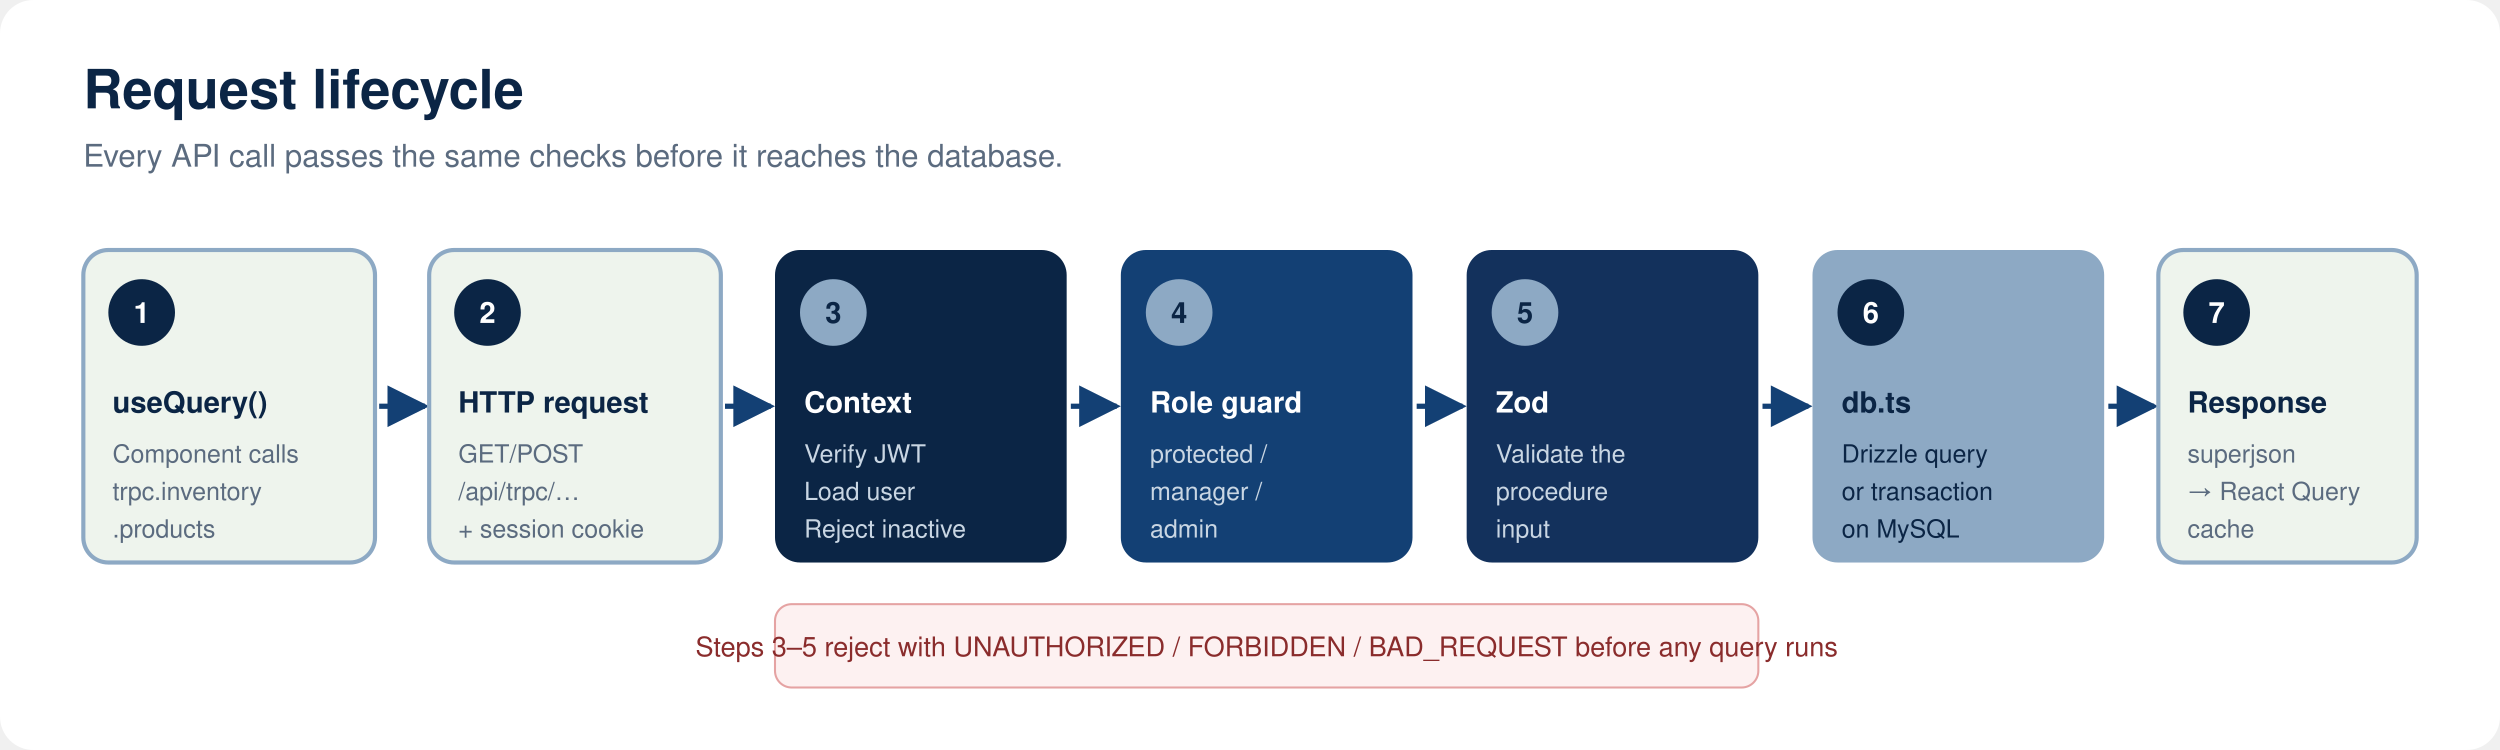
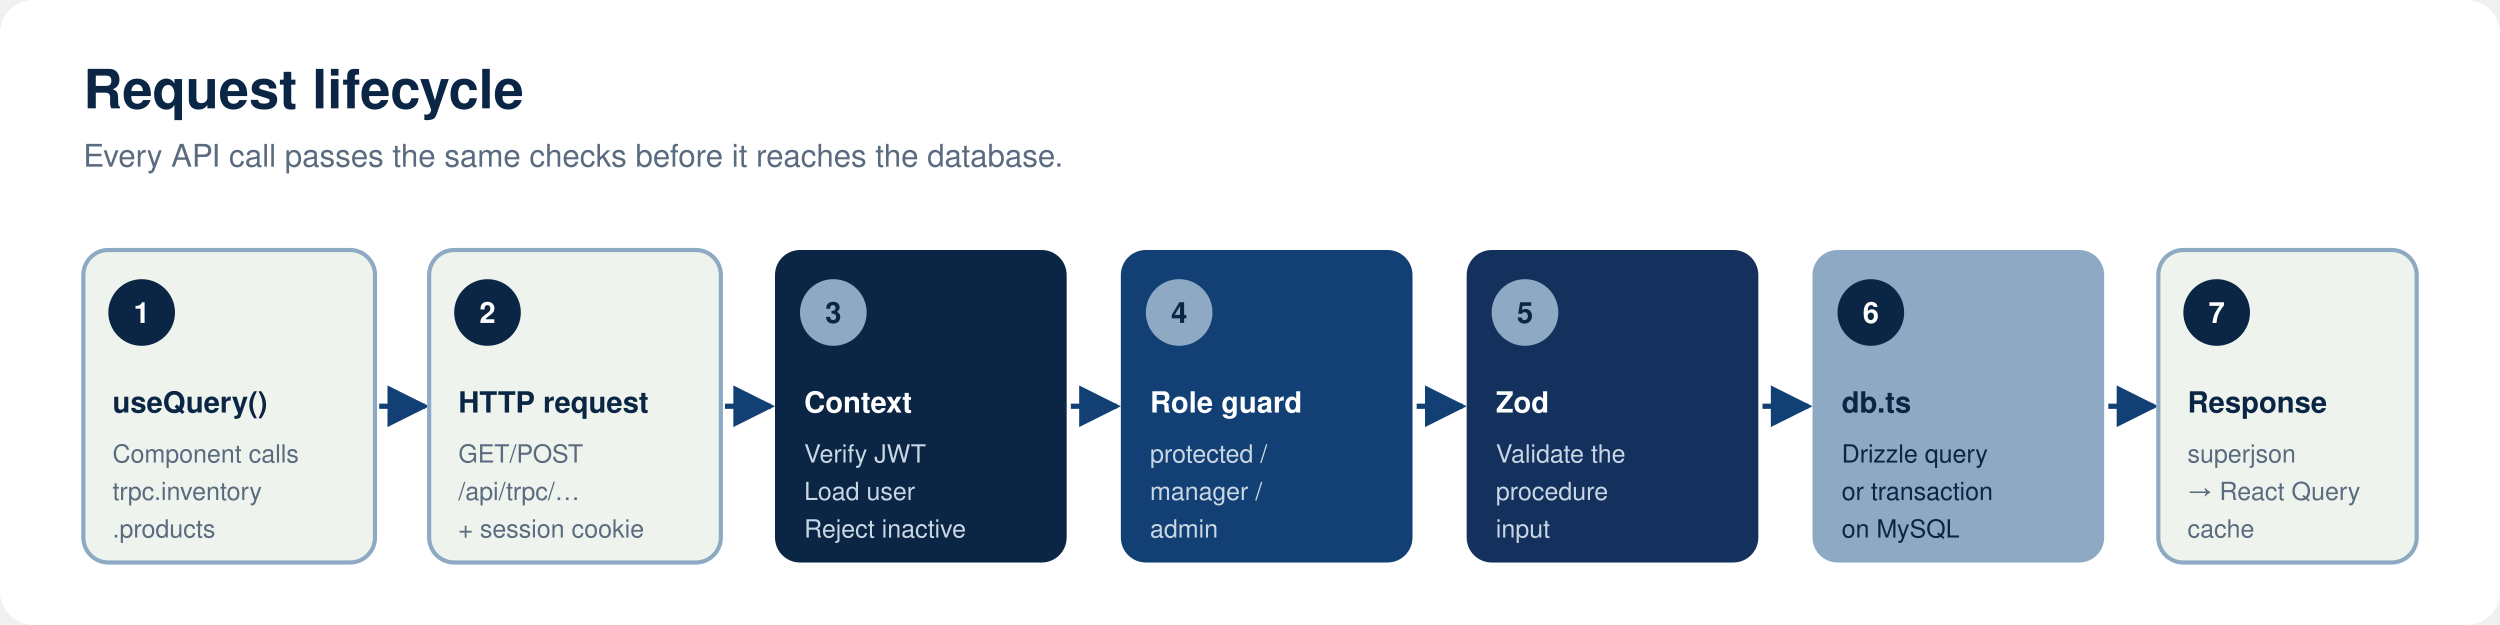
- <svg xmlns="http://www.w3.org/2000/svg" width="1200" height="360" viewBox="0 0 1200 360" font-family="Segoe UI, Helvetica, Arial, sans-serif">
+ <svg xmlns="http://www.w3.org/2000/svg" width="1200" height="300" viewBox="0 0 1200 300" font-family="Segoe UI, Helvetica, Arial, sans-serif">
  <defs>
    <marker id="a" viewBox="0 0 10 10" refX="9" refY="5" markerWidth="8" markerHeight="8" orient="auto">
      <path d="M0 0L10 5L0 10z" fill="#134074" />
    </marker>
  </defs>
-   <rect width="1200" height="360" rx="16" fill="#FFFFFF" />
+   <rect width="1200" height="300" rx="16" fill="#FFFFFF" />
  <text x="40" y="52" font-size="26" font-weight="700" fill="#0B2545">Request lifecycle</text>
  <text x="40" y="80" font-size="15" fill="#5B6B7F">Every API call passes the same checks before it reaches the database.</text>
  <g font-size="14">
    <g transform="translate(40 120)">
      <rect width="140" height="150" rx="12" fill="#EEF4ED" stroke="#8DA9C4" stroke-width="2" />
      <circle cx="28" cy="30" r="16" fill="#0B2545" />
      <text x="28" y="35" text-anchor="middle" fill="#fff" font-weight="700">1</text>
      <text x="14" y="78" font-weight="700" fill="#0B2545">useQuery()</text>
      <text x="14" y="102" font-size="12" fill="#5B6B7F">Component calls</text>
      <text x="14" y="120" font-size="12" fill="#5B6B7F">trpc.inventory</text>
      <text x="14" y="138" font-size="12" fill="#5B6B7F">.products</text>
    </g>
    <line x1="182" y1="195" x2="204" y2="195" stroke="#134074" stroke-width="2.5" marker-end="url(#a)" />
    <g transform="translate(206 120)">
      <rect width="140" height="150" rx="12" fill="#EEF4ED" stroke="#8DA9C4" stroke-width="2" />
      <circle cx="28" cy="30" r="16" fill="#0B2545" />
      <text x="28" y="35" text-anchor="middle" fill="#fff" font-weight="700">2</text>
      <text x="14" y="78" font-weight="700" fill="#0B2545">HTTP request</text>
      <text x="14" y="102" font-size="12" fill="#5B6B7F">GET/POST</text>
      <text x="14" y="120" font-size="12" fill="#5B6B7F">/api/trpc/…</text>
      <text x="14" y="138" font-size="12" fill="#5B6B7F">+ session cookie</text>
    </g>
    <line x1="348" y1="195" x2="370" y2="195" stroke="#134074" stroke-width="2.5" marker-end="url(#a)" />
    <g transform="translate(372 120)">
      <rect width="140" height="150" rx="12" fill="#0B2545" />
      <circle cx="28" cy="30" r="16" fill="#8DA9C4" />
      <text x="28" y="35" text-anchor="middle" fill="#0B2545" font-weight="700">3</text>
      <text x="14" y="78" font-weight="700" fill="#fff">Context</text>
      <text x="14" y="102" font-size="12" fill="#C9D6E3">Verify JWT</text>
      <text x="14" y="120" font-size="12" fill="#C9D6E3">Load user</text>
      <text x="14" y="138" font-size="12" fill="#C9D6E3">Reject inactive</text>
    </g>
    <line x1="514" y1="195" x2="536" y2="195" stroke="#134074" stroke-width="2.5" marker-end="url(#a)" />
    <g transform="translate(538 120)">
      <rect width="140" height="150" rx="12" fill="#134074" />
      <circle cx="28" cy="30" r="16" fill="#8DA9C4" />
      <text x="28" y="35" text-anchor="middle" fill="#0B2545" font-weight="700">4</text>
      <text x="14" y="78" font-weight="700" fill="#fff">Role guard</text>
      <text x="14" y="102" font-size="12" fill="#C9D6E3">protected /</text>
      <text x="14" y="120" font-size="12" fill="#C9D6E3">manager /</text>
      <text x="14" y="138" font-size="12" fill="#C9D6E3">admin</text>
    </g>
    <line x1="680" y1="195" x2="702" y2="195" stroke="#134074" stroke-width="2.5" marker-end="url(#a)" />
    <g transform="translate(704 120)">
      <rect width="140" height="150" rx="12" fill="#13315C" />
      <circle cx="28" cy="30" r="16" fill="#8DA9C4" />
      <text x="28" y="35" text-anchor="middle" fill="#0B2545" font-weight="700">5</text>
      <text x="14" y="78" font-weight="700" fill="#fff">Zod</text>
      <text x="14" y="102" font-size="12" fill="#C9D6E3">Validate the</text>
      <text x="14" y="120" font-size="12" fill="#C9D6E3">procedure</text>
      <text x="14" y="138" font-size="12" fill="#C9D6E3">input</text>
    </g>
    <line x1="846" y1="195" x2="868" y2="195" stroke="#134074" stroke-width="2.5" marker-end="url(#a)" />
    <g transform="translate(870 120)">
      <rect width="140" height="150" rx="12" fill="#8DA9C4" />
      <circle cx="28" cy="30" r="16" fill="#0B2545" />
      <text x="28" y="35" text-anchor="middle" fill="#fff" font-weight="700">6</text>
      <text x="14" y="78" font-weight="700" fill="#0B2545">db.ts</text>
      <text x="14" y="102" font-size="12" fill="#0B2545">Drizzle query</text>
      <text x="14" y="120" font-size="12" fill="#0B2545">or transaction</text>
      <text x="14" y="138" font-size="12" fill="#0B2545">on MySQL</text>
    </g>
    <line x1="1012" y1="195" x2="1034" y2="195" stroke="#134074" stroke-width="2.5" marker-end="url(#a)" />
    <g transform="translate(1036 120)">
      <rect width="124" height="150" rx="12" fill="#EEF4ED" stroke="#8DA9C4" stroke-width="2" />
      <circle cx="28" cy="30" r="16" fill="#0B2545" />
      <text x="28" y="35" text-anchor="middle" fill="#fff" font-weight="700">7</text>
      <text x="14" y="78" font-weight="700" fill="#0B2545">Response</text>
      <text x="14" y="102" font-size="12" fill="#5B6B7F">superjson</text>
      <text x="14" y="120" font-size="12" fill="#5B6B7F">→ React Query</text>
      <text x="14" y="138" font-size="12" fill="#5B6B7F">cache</text>
    </g>
  </g>
-   <rect x="372" y="290" width="472" height="40" rx="8" fill="#FDF1F1" stroke="#E5A3A3" />
-   <text x="608" y="315" text-anchor="middle" font-size="13" fill="#8A2C2C">Steps 3–5 reject with UNAUTHORIZED / FORBIDDEN / BAD_REQUEST before any query runs</text>
</svg>
